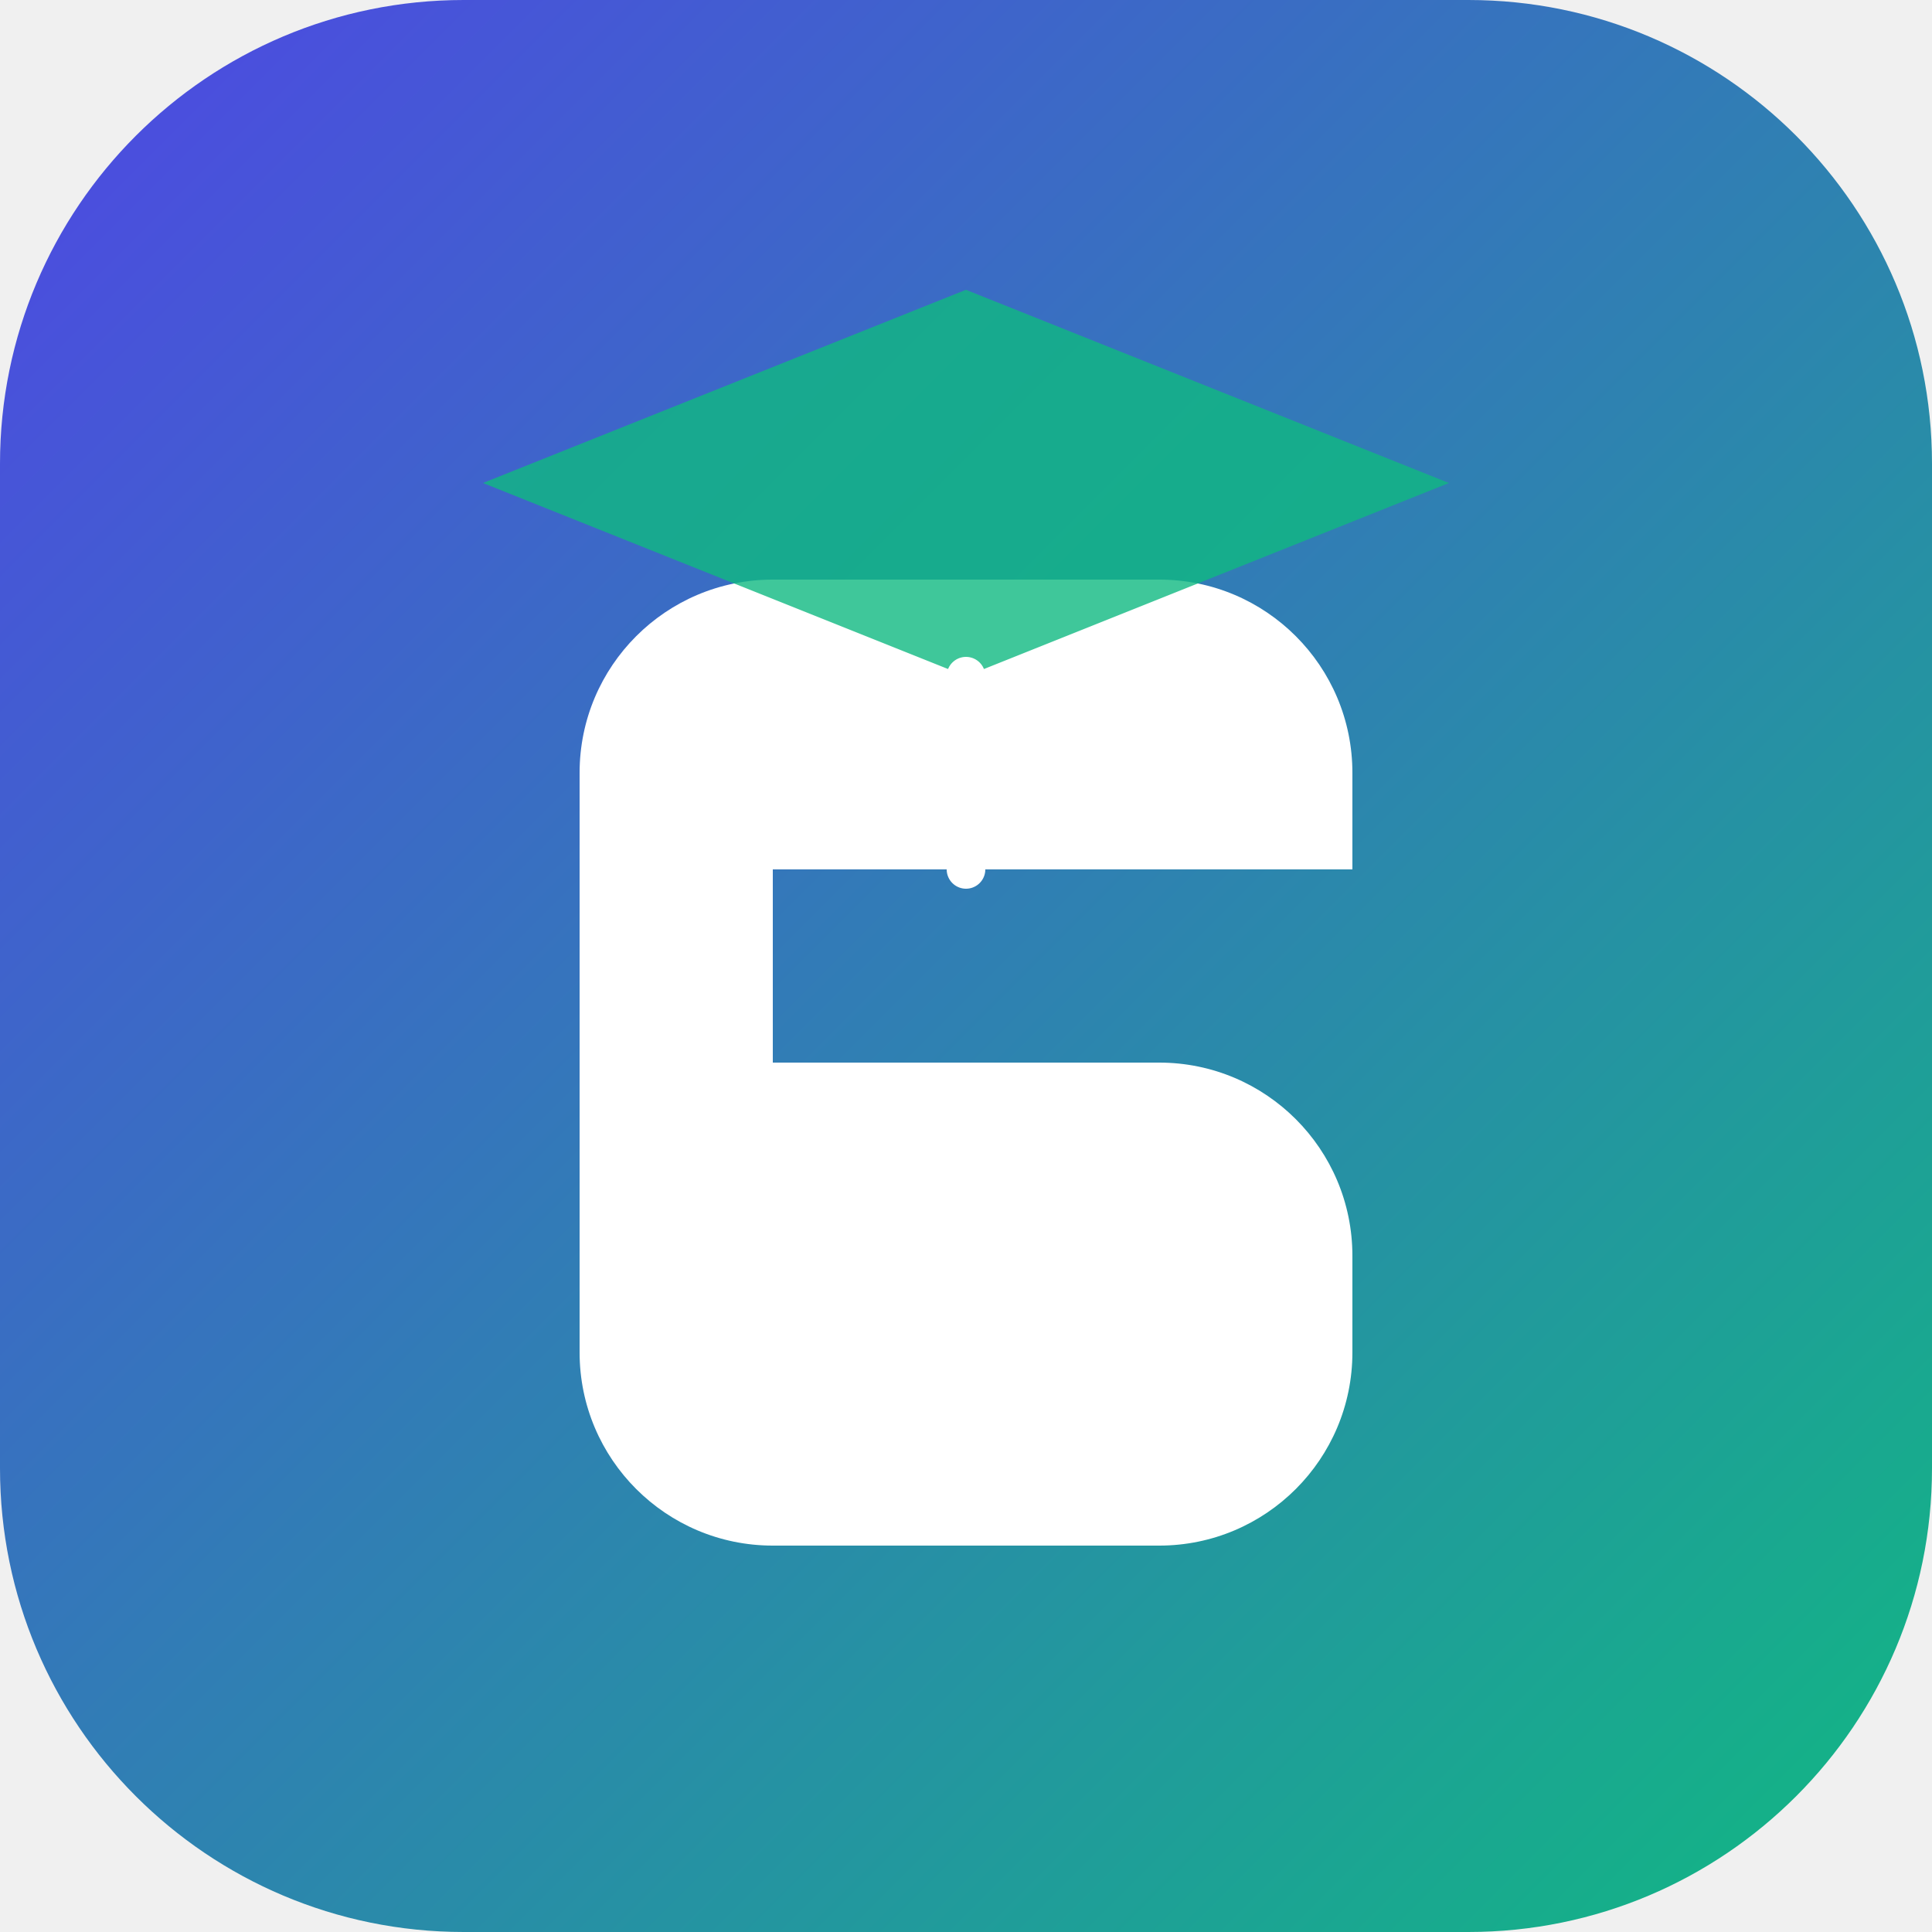
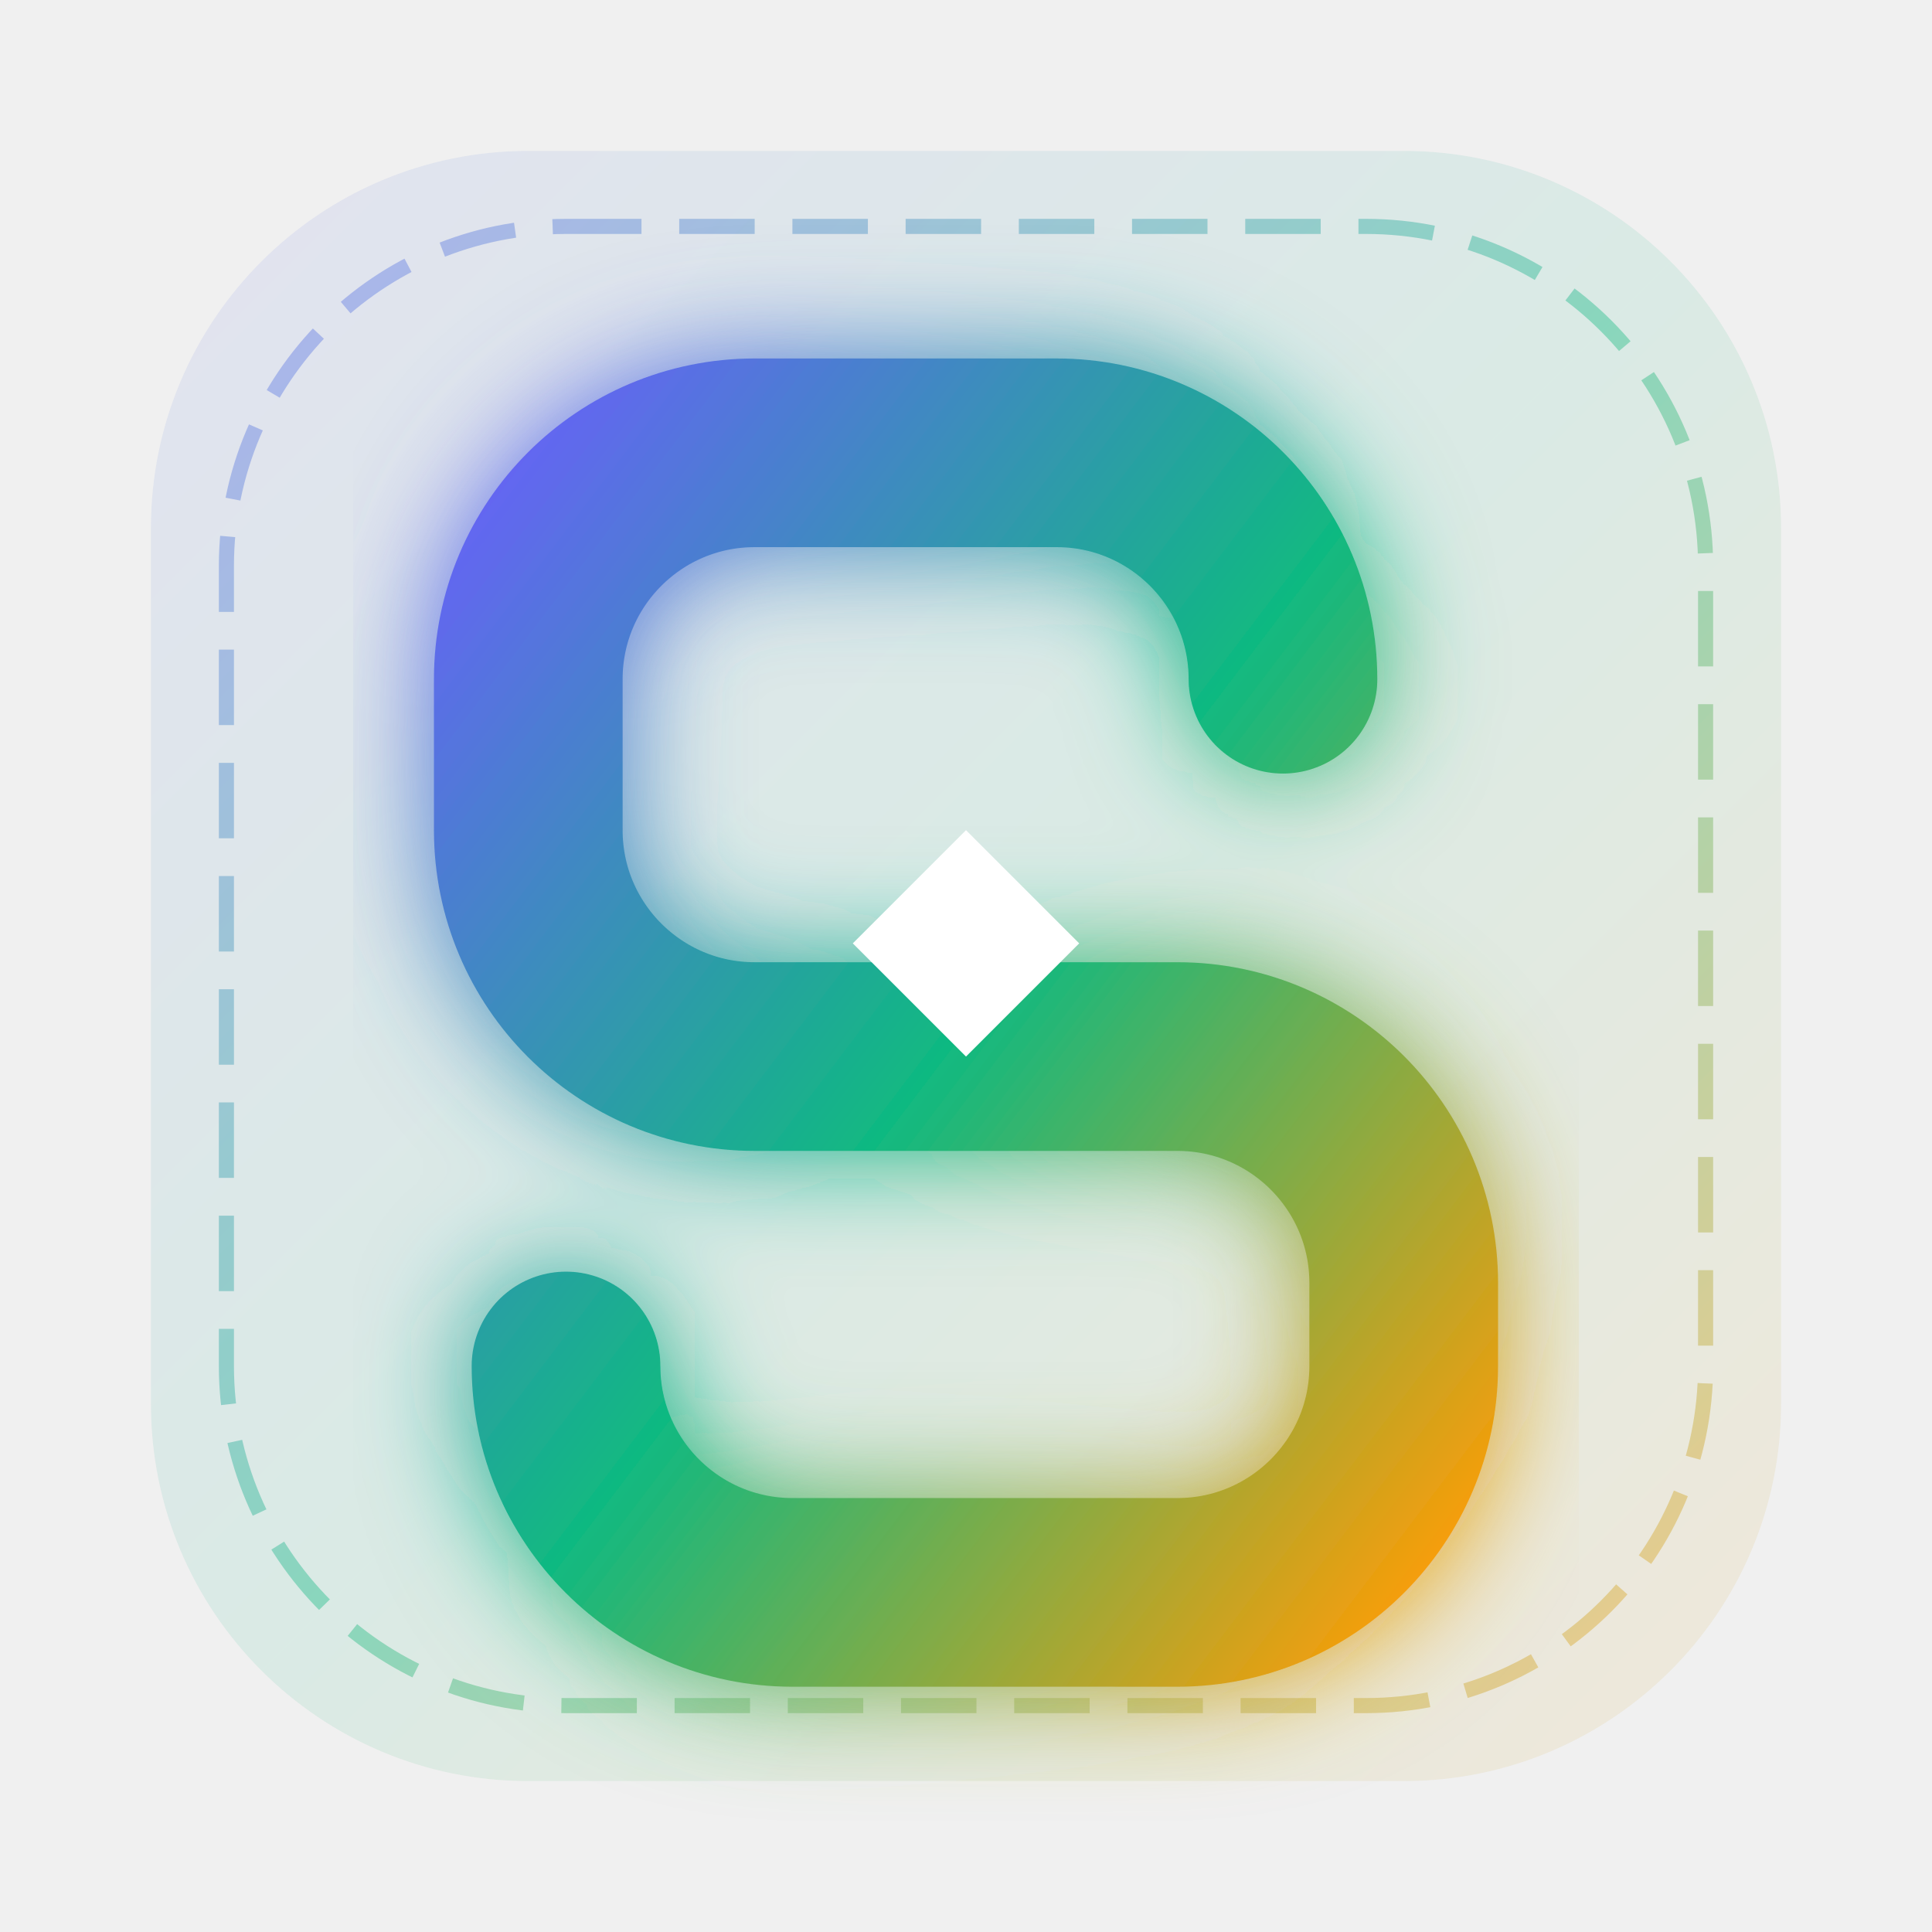
- <svg xmlns="http://www.w3.org/2000/svg" width="100" height="100" viewBox="0 0 100 100" fill="none">
+ <svg xmlns="http://www.w3.org/2000/svg" width="512" height="512" viewBox="0 0 512 512" fill="none">
  <defs>
-     <linearGradient id="brandGradient" x1="0%" y1="0%" x2="100%" y2="100%">
-       <stop offset="0%" stop-color="#4f46e5" />
-       <stop offset="100%" stop-color="#10b981" />
+     <linearGradient id="siba_grad" x1="0%" y1="0%" x2="100%" y2="100%">
+       <stop offset="0%" style="stop-color:#6366f1;stop-opacity:1" />
+       <stop offset="50%" style="stop-color:#10b981;stop-opacity:1" />
+       <stop offset="100%" style="stop-color:#f59e0b;stop-opacity:1" />
    </linearGradient>
+     <filter id="glow" x="-20%" y="-20%" width="140%" height="140%">
+       <feGaussianBlur stdDeviation="15" result="blur" />
+       <feComposite in="SourceGraphic" in2="blur" operator="over" />
+     </filter>
  </defs>
-   <rect width="100" height="100" rx="24" fill="url(#brandGradient)" />
-   <path d="M30 40C30 34.477 34.477 30 40 30H60C65.523 30 70 34.477 70 40V45H40V55H60C65.523 55 70 59.477 70 65V70C70 75.523 65.523 80 60 80H40C34.477 80 30 75.523 30 70V40Z" fill="white" />
-   <path d="M75 25L50 15L25 25L50 35L75 25Z" fill="#10b981" fill-opacity="0.8" />
-   <path d="M50 35V45" stroke="white" stroke-width="2" stroke-linecap="round" />
+   <rect x="40" y="40" width="432" height="432" rx="100" fill="url(#siba_grad)" fill-opacity="0.1" />
+   <rect x="60" y="60" width="392" height="392" rx="90" stroke="url(#siba_grad)" stroke-width="4" stroke-dasharray="20 10" opacity="0.4" />
+   <path d="M340 180C340 146.863 313.137 120 280 120H200C166.863 120 140 146.863 140 180V220C140 253.137 166.863 280 200 280H312C345.137 280 372 306.863 372 340V362C372 395.137 345.137 422 312 422H210C176.863 422 150 395.137 150 362" stroke="url(#siba_grad)" stroke-width="50" stroke-linecap="round" stroke-linejoin="round" filter="url(#glow)" />
+   <path d="M256 220 L286 250 L256 280 L226 250 Z" fill="white" />
</svg>
